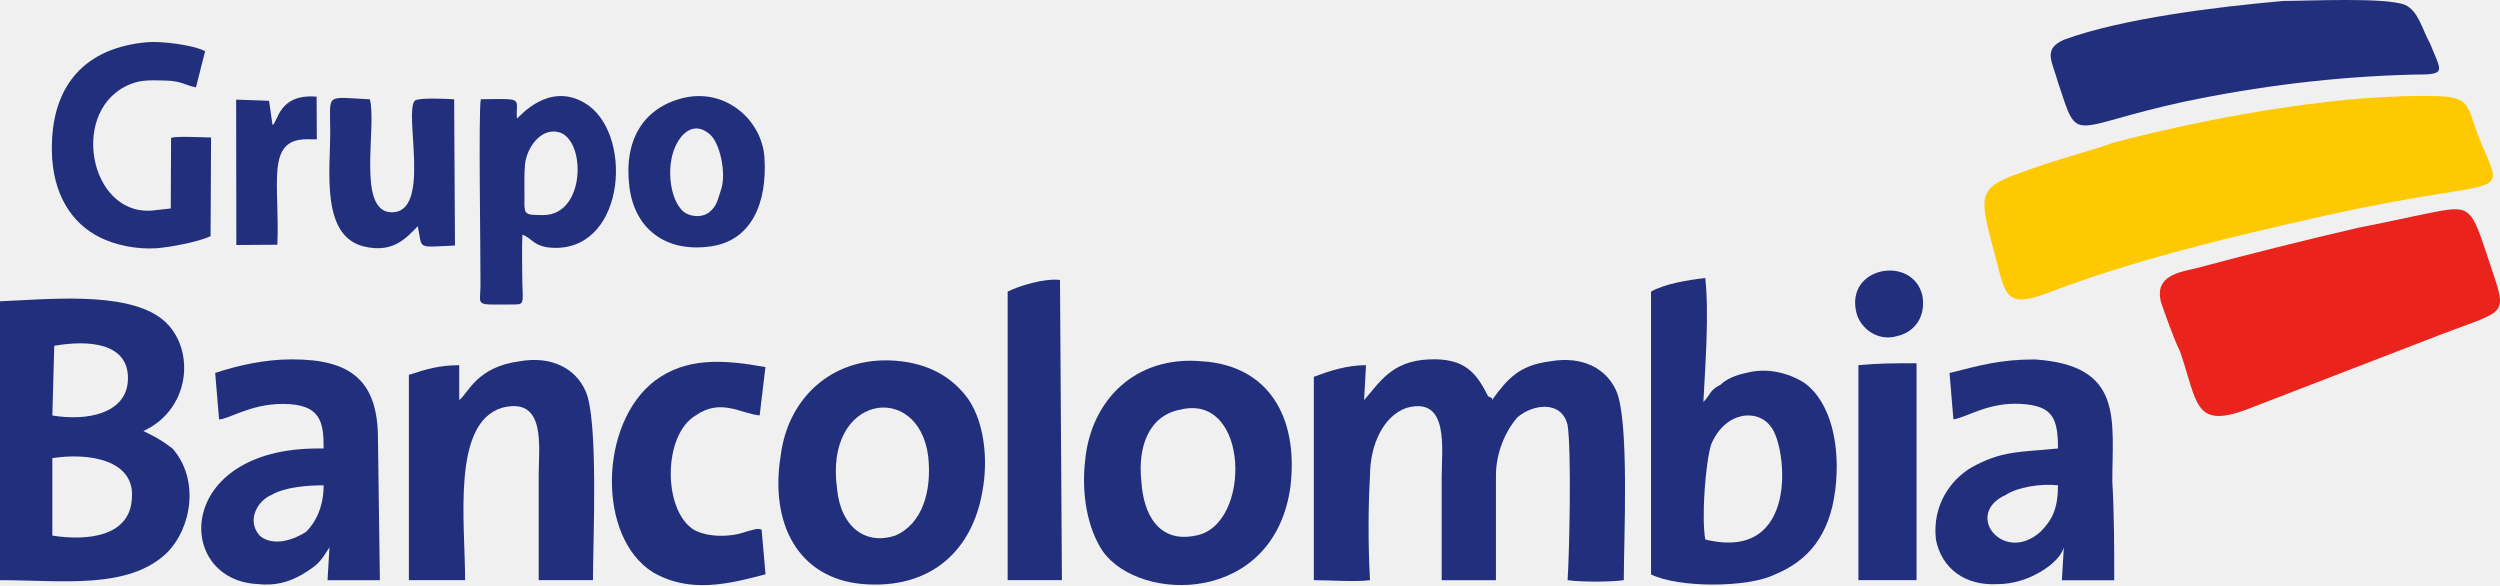
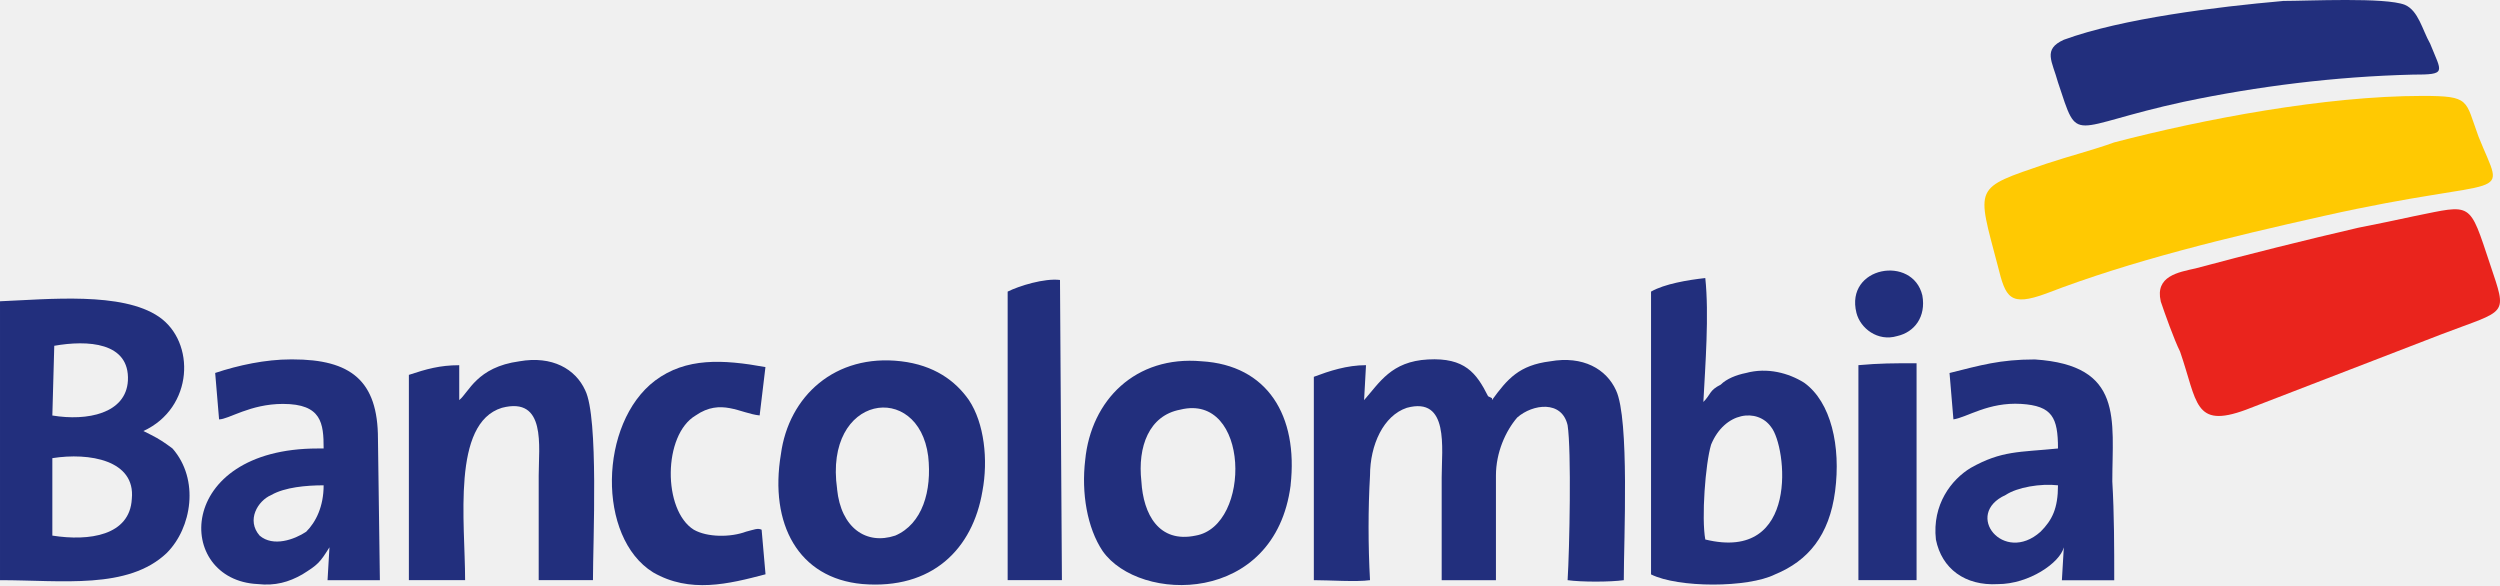
<svg xmlns="http://www.w3.org/2000/svg" width="297.813" height="69.705" id="svg3341" version="1.1">
  <defs id="defs3343">
    <clipPath id="id3">
      <path id="path4947" d="m 2939,15514 15712,0 0,-3087 -15712,0 0,3087 z" />
    </clipPath>
    <clipPath id="id2">
      <path id="path4944" d="m 18651,12427 -15712,0 0,3086 15712,0 0,-3086 z" />
    </clipPath>
    <clipPath id="id1">
      <path id="path4941" d="m 2939,15514 15712,0 0,-3087 -15712,0 0,3087 z" />
    </clipPath>
    <clipPath id="id0">
      <path id="path4938" d="m 2939,15514 15712,0 0,-3087 -15712,0 0,3087 z" />
    </clipPath>
    <style id="style4935" type="text/css">
   
    .fil5 {fill:none}
    .fil3 {fill:#003A7E}
    .fil2 {fill:#EA241D}
    .fil1 {fill:#FFC902}
    .fil0 {fill:white}
    .fil4 {fill:black;fill-opacity:0}
   
  </style>
  </defs>
  <g id="layer1" transform="translate(-242.0727,-158.1877)">
-     <path style="fill:#222f7d;fill-opacity:1;fill-rule:evenodd" class="fil1" d="m 306.81,183.807 c -2.305,0 -2.292,-0.025 -2.261,-1.989 0.019,-1.307 -0.057,-2.734 0.063,-4.022 0.184,-1.932 1.805,-4.363 3.945,-3.883 3.362,0.758 3.331,9.893 -1.748,9.893 z m -3.16,-11.503 c -0.158,-2.494 0.988,-2.361 -4.3,-2.292 -0.291,1.364 -0.025,18.019 -0.038,22.154 -0.006,2.614 -0.886,2.292 4.148,2.292 1.222,0 0.823,-0.436 0.823,-3.624 0,-1.534 -0.057,-3.163 0.025,-4.685 1.235,0.436 1.387,1.585 4.015,1.566 8.365,-0.051 9.207,-13.903 3.362,-17.287 -4.375,-2.532 -7.763,1.761 -8.035,1.875 z" id="path5503" />
    <path style="fill:#222f7d;fill-opacity:1;fill-rule:evenodd" class="fil3" d="m 248.308,221.991 0,-9.226 c 4.383,-0.693 9.925,0.229 9.467,4.845 -0.229,4.381 -5.077,5.074 -9.467,4.381 z m 0.229,-22.611 c 3.925,-0.693 9.002,-0.464 8.773,4.152 -0.229,3.923 -4.848,4.845 -9.002,4.152 l 0.229,-8.304 z m 10.618,10.155 c 5.999,-2.766 6.235,-10.613 1.845,-13.614 -4.383,-3.001 -13.156,-2.079 -18.927,-1.844 l 0,33.224 c 7.386,0 15.237,1.151 19.856,-3.23 3.003,-3.001 3.925,-8.769 0.693,-12.456 -0.922,-0.693 -1.616,-1.151 -2.538,-1.615 l -0.922,-0.464 z" id="path3396" />
    <path style="fill:#222f7d;fill-opacity:1;fill-rule:evenodd" class="fil3" d="m 280.626,215.995 c 0,2.537 -0.922,4.381 -2.08,5.538 -1.387,0.922 -3.925,1.844 -5.541,0.464 -1.616,-1.844 -0.229,-4.152 1.387,-4.845 1.616,-0.922 4.154,-1.151 6.235,-1.151 z m -12.463,-7.847 c 1.151,0 3.696,-1.844 7.615,-1.844 4.619,0 4.848,2.308 4.848,5.31 l -0.693,0 c -17.082,0 -17.082,15.687 -7.157,16.151 2.08,0.229 3.696,-0.229 5.312,-1.151 1.845,-1.151 2.08,-1.386 3.232,-3.23 l -0.229,3.923 6.235,0 -0.229,-16.844 c 0,-6.925 -3.232,-9.462 -10.16,-9.462 l -0.229,0 c -3.003,0 -6.235,0.693 -9.002,1.615 l 0.465,5.538 z" id="path3406" />
    <path style="fill:#222f7d;fill-opacity:1;fill-rule:evenodd" class="fil3" d="m 297.479,227.3 c 0,-6.925 -1.616,-18.688 4.383,-20.532 5.312,-1.386 4.383,4.616 4.383,8.075 0,4.152 0,8.304 0,12.456 l 6.464,0 c 0,-4.616 0.693,-19.381 -0.922,-22.611 -1.151,-2.537 -3.925,-4.152 -7.851,-3.459 -5.077,0.693 -5.999,3.694 -7.157,4.616 l 0,-4.152 c -2.309,0 -3.925,0.464 -5.999,1.151 l 0,24.455 6.693,0 z" id="path3410" />
    <path style="fill:#222f7d;fill-opacity:1;fill-rule:evenodd" class="fil3" d="m 333.259,201.916 c -5.077,-0.922 -9.467,-1.151 -13.156,1.615 -6.693,5.074 -6.928,18.688 -0.229,22.84 4.383,2.537 9.002,1.386 13.392,0.229 l -0.465,-5.31 c -0.465,-0.229 -0.922,0 -1.845,0.229 -1.845,0.693 -4.619,0.693 -6.235,-0.229 -3.696,-2.308 -3.696,-11.306 0.229,-13.614 3.003,-2.079 5.312,-0.229 7.615,0 l 0.693,-5.767 z" id="path3412" />
    <path style="fill:#222f7d;fill-opacity:1;fill-rule:evenodd" class="fil3" d="m 341.796,216.452 c -1.616,-11.306 9.696,-12.921 10.847,-3.923 0.465,4.152 -0.693,8.075 -3.925,9.462 -3.461,1.151 -6.464,-0.922 -6.928,-5.538 z m 17.311,0.229 c 0.693,-3.694 0.229,-8.075 -1.616,-10.841 -1.616,-2.308 -4.154,-4.152 -8.08,-4.616 -7.851,-0.922 -13.392,4.152 -14.314,11.077 -1.387,8.304 2.08,14.765 9.696,15.458 8.309,0.693 13.156,-4.152 14.314,-11.077 z" id="path3404" />
    <path style="fill:#222f7d;fill-opacity:1;fill-rule:evenodd" class="fil3" d="m 362.11,227.3 6.464,0 -0.229,-35.761 c -1.845,-0.229 -4.848,0.693 -6.235,1.386 l 0,34.375 z" id="path3414" />
    <path style="fill:#222f7d;fill-opacity:1;fill-rule:evenodd" class="fil3" d="m 382.659,206.991 c 8.309,-2.079 8.544,13.843 1.845,15 -4.383,0.922 -6.235,-2.537 -6.464,-6.46 -0.465,-4.152 0.922,-7.847 4.619,-8.54 z m 13.156,8.997 c 0.922,-8.304 -2.767,-14.307 -10.618,-14.765 -7.851,-0.693 -13.156,4.616 -13.85,11.77 -0.465,3.923 0.229,8.075 2.08,10.841 4.383,6.231 20.543,6.46 22.394,-7.847 z" id="path3402" />
    <path style="fill:#222f7d;fill-opacity:1;fill-rule:evenodd" class="fil3" d="m 404.818,201.688 c -2.309,0 -4.383,0.693 -6.235,1.386 l 0,24.226 c 1.845,0 5.077,0.229 6.693,0 -0.229,-4.152 -0.229,-8.54 0,-12.456 0,-3.694 1.616,-7.153 4.383,-8.075 5.077,-1.386 4.154,4.845 4.154,8.304 0,4.152 0,8.075 0,12.228 l 6.464,0 0,-12.456 c 0,-2.766 1.151,-5.31 2.538,-6.925 1.845,-1.615 5.312,-2.079 5.999,0.922 0.465,3.001 0.229,14.765 0,18.459 1.616,0.229 5.077,0.229 6.693,0 0,-4.845 0.694,-19.152 -0.922,-22.611 -1.151,-2.537 -3.925,-4.152 -7.851,-3.459 -3.696,0.464 -5.077,2.079 -6.928,4.616 0,0 0,0 0,-0.229 l -0.465,-0.229 c -1.387,-2.766 -2.767,-4.616 -7.157,-4.381 -4.383,0.229 -5.77,2.766 -7.615,4.845 l 0.229,-4.152 z" id="path3394" />
    <path style="fill:#222f7d;fill-opacity:1;fill-rule:evenodd" class="fil3" d="m 445.216,222.455 c -0.465,-2.537 0,-8.997 0.693,-11.306 1.616,-3.923 5.541,-4.381 7.157,-2.079 1.845,2.308 3.461,16.151 -7.851,13.385 z m -0.229,-16.38 c 0.229,-4.381 0.694,-10.384 0.229,-14.765 -2.08,0.229 -4.848,0.693 -6.464,1.615 l 0,33.688 c 3.232,1.615 11.541,1.615 14.772,0 3.925,-1.615 6.464,-4.616 7.157,-9.919 0.693,-5.31 -0.465,-10.613 -3.696,-12.921 -1.845,-1.151 -4.383,-1.844 -6.928,-1.151 -1.151,0.229 -2.309,0.693 -3.003,1.386 -1.387,0.693 -1.151,1.151 -2.08,2.079 z" id="path3398" />
    <path style="fill:#222f7d;fill-opacity:1;fill-rule:evenodd" class="fil3" d="m 463.456,227.3 6.928,0 0,-24.919 0,-0.922 c -2.767,0 -4.383,0 -6.928,0.229 l 0,0.922 0,24.684 z" id="path3416" />
    <path style="fill:#222f7d;fill-opacity:1;fill-rule:evenodd" class="fil3" d="m 463.221,195.456 c 0.465,1.844 2.538,3.459 4.848,2.766 2.08,-0.464 3.461,-2.308 3.003,-4.845 -1.151,-4.845 -9.231,-3.459 -7.851,2.079 z" id="path3428" />
-     <path style="fill:#222f7d;fill-opacity:1;fill-rule:evenodd" class="fil1" d="m 267.158,186.319 0.057,-11.75 c -0.69,-0.006 -4.451,-0.208 -4.762,0.063 l -0.038,8.391 -2.172,0.24 c -7.63,0.688 -10.011,-12.286 -2.489,-15.108 1.298,-0.486 2.438,-0.398 4.002,-0.372 1.925,0.032 2.406,0.581 3.66,0.814 l 1.089,-4.3 c -1.349,-0.751 -5.199,-1.237 -6.927,-1.08 -7.225,0.644 -11.436,4.981 -11.328,12.911 0.07,5.133 2.305,8.662 5.781,10.367 1.703,0.84 4.224,1.433 6.699,1.263 1.621,-0.114 5.18,-0.796 6.427,-1.446 z" id="path5501" />
-     <path style="fill:#222f7d;fill-opacity:1;fill-rule:evenodd" class="fil1" d="m 274.535,173.073 -0.412,-2.879 -3.92,-0.139 0.025,17.318 4.882,-0.032 c 0.329,-7.204 -1.469,-12.596 3.565,-12.564 l 1.14,0.013 -0.025,-5.089 c -4.572,-0.372 -4.584,3.049 -5.249,3.378 z" id="path5509" />
-     <path style="fill:#222f7d;fill-opacity:1;fill-rule:evenodd" class="fil1" d="m 286.142,170.018 c -5.452,-0.265 -4.73,-0.821 -4.73,3.94 0,4.59 -1.133,12.387 4.053,13.599 3.369,0.789 4.914,-0.903 6.376,-2.424 0.576,2.854 -0.196,2.488 4.432,2.304 L 296.172,170.018 c -0.893,-0.057 -4.243,-0.234 -4.698,0.17 -1.304,1.559 2.039,13.36 -2.754,13.29 -4.192,-0.063 -1.741,-10.07 -2.584,-13.467 z" id="path5505" />
-     <path style="fill:#222f7d;fill-opacity:1;fill-rule:evenodd" class="fil1" d="m 327.959,180.808 c -0.374,1.054 -0.443,1.907 -1.393,2.658 -0.937,0.745 -2.52,0.537 -3.255,-0.234 -1.361,-1.433 -1.741,-4.527 -1.095,-6.756 0.595,-2.071 2.356,-4.123 4.445,-2.26 1.216,1.08 1.963,4.71 1.298,6.598 z m -4.603,-10.922 c -4.584,1.168 -7.01,4.912 -6.307,10.563 0.608,4.912 4.23,7.879 9.726,7.084 4.869,-0.707 6.706,-5.228 6.364,-10.575 -0.291,-4.476 -4.679,-8.372 -9.783,-7.071 z" id="path5507" />
    <path style="fill:#222f7d;fill-opacity:1;fill-rule:evenodd" class="fil3" d="m 487.231,215.994 c 0,2.766 -0.693,4.152 -2.08,5.538 -4.383,3.923 -9.231,-2.079 -4.154,-4.381 1.387,-0.922 4.154,-1.386 6.235,-1.151 z m -12.463,-7.847 c 1.616,-0.229 4.154,-2.079 8.08,-1.844 3.696,0.229 4.383,1.615 4.383,5.31 -4.619,0.464 -6.693,0.229 -10.389,2.308 -2.309,1.386 -4.619,4.381 -4.154,8.54 0.693,3.459 3.461,5.538 7.386,5.31 3.696,0 7.386,-2.537 7.851,-4.381 l -0.229,3.923 6.235,0 c 0,-3.923 0,-7.847 -0.229,-11.77 0,-7.382 1.387,-13.843 -9.231,-14.536 -4.154,0 -6.464,0.693 -10.16,1.615 l 0.465,5.538 z" id="path3408" />
    <path style="fill:#ea241d;fill-rule:evenodd" class="fil2" d="m 499.465,194.076 c 0.465,1.386 1.616,4.617 2.309,5.996 2.08,5.996 1.616,9.226 7.851,6.925 l 23.317,-8.998 c 7.851,-3.001 7.851,-2.079 5.77,-8.304 -2.538,-7.611 -2.08,-7.154 -9.002,-5.767 -2.08,0.464 -4.383,0.922 -6.693,1.386 -5.999,1.386 -13.392,3.23 -19.391,4.845 -2.08,0.464 -4.848,0.922 -4.154,3.923 z" id="path3392" />
    <path style="fill:#ffc902;fill-rule:evenodd" class="fil1" d="m 530.626,169.614 c -11.541,0 -26.084,2.766 -36.702,5.538 -2.538,0.922 -5.312,1.615 -8.08,2.537 -8.773,3.001 -8.309,2.537 -5.77,12.228 0.922,3.695 1.387,4.845 5.77,3.23 10.16,-3.923 21.701,-6.689 33.013,-9.226 22.623,-5.074 21.701,-1.386 18.469,-9.462 -1.616,-4.381 -0.922,-4.845 -6.693,-4.845 z" id="path3390" />
    <path style="fill:#222f7d;fill-opacity:1;fill-rule:evenodd" class="fil3" d="m 514.008,158.308 c -7.851,0.693 -19.162,2.079 -26.084,4.617 -2.538,1.151 -1.387,2.537 -0.693,5.074 2.538,7.611 1.151,5.31 15.008,2.308 8.773,-1.844 18.004,-3.001 27.242,-3.23 4.154,0 3.461,-0.229 2.08,-3.695 -0.922,-1.615 -1.387,-3.923 -3.003,-4.617 -2.309,-0.922 -11.541,-0.464 -14.544,-0.464 z" id="path3400" />
  </g>
</svg>
